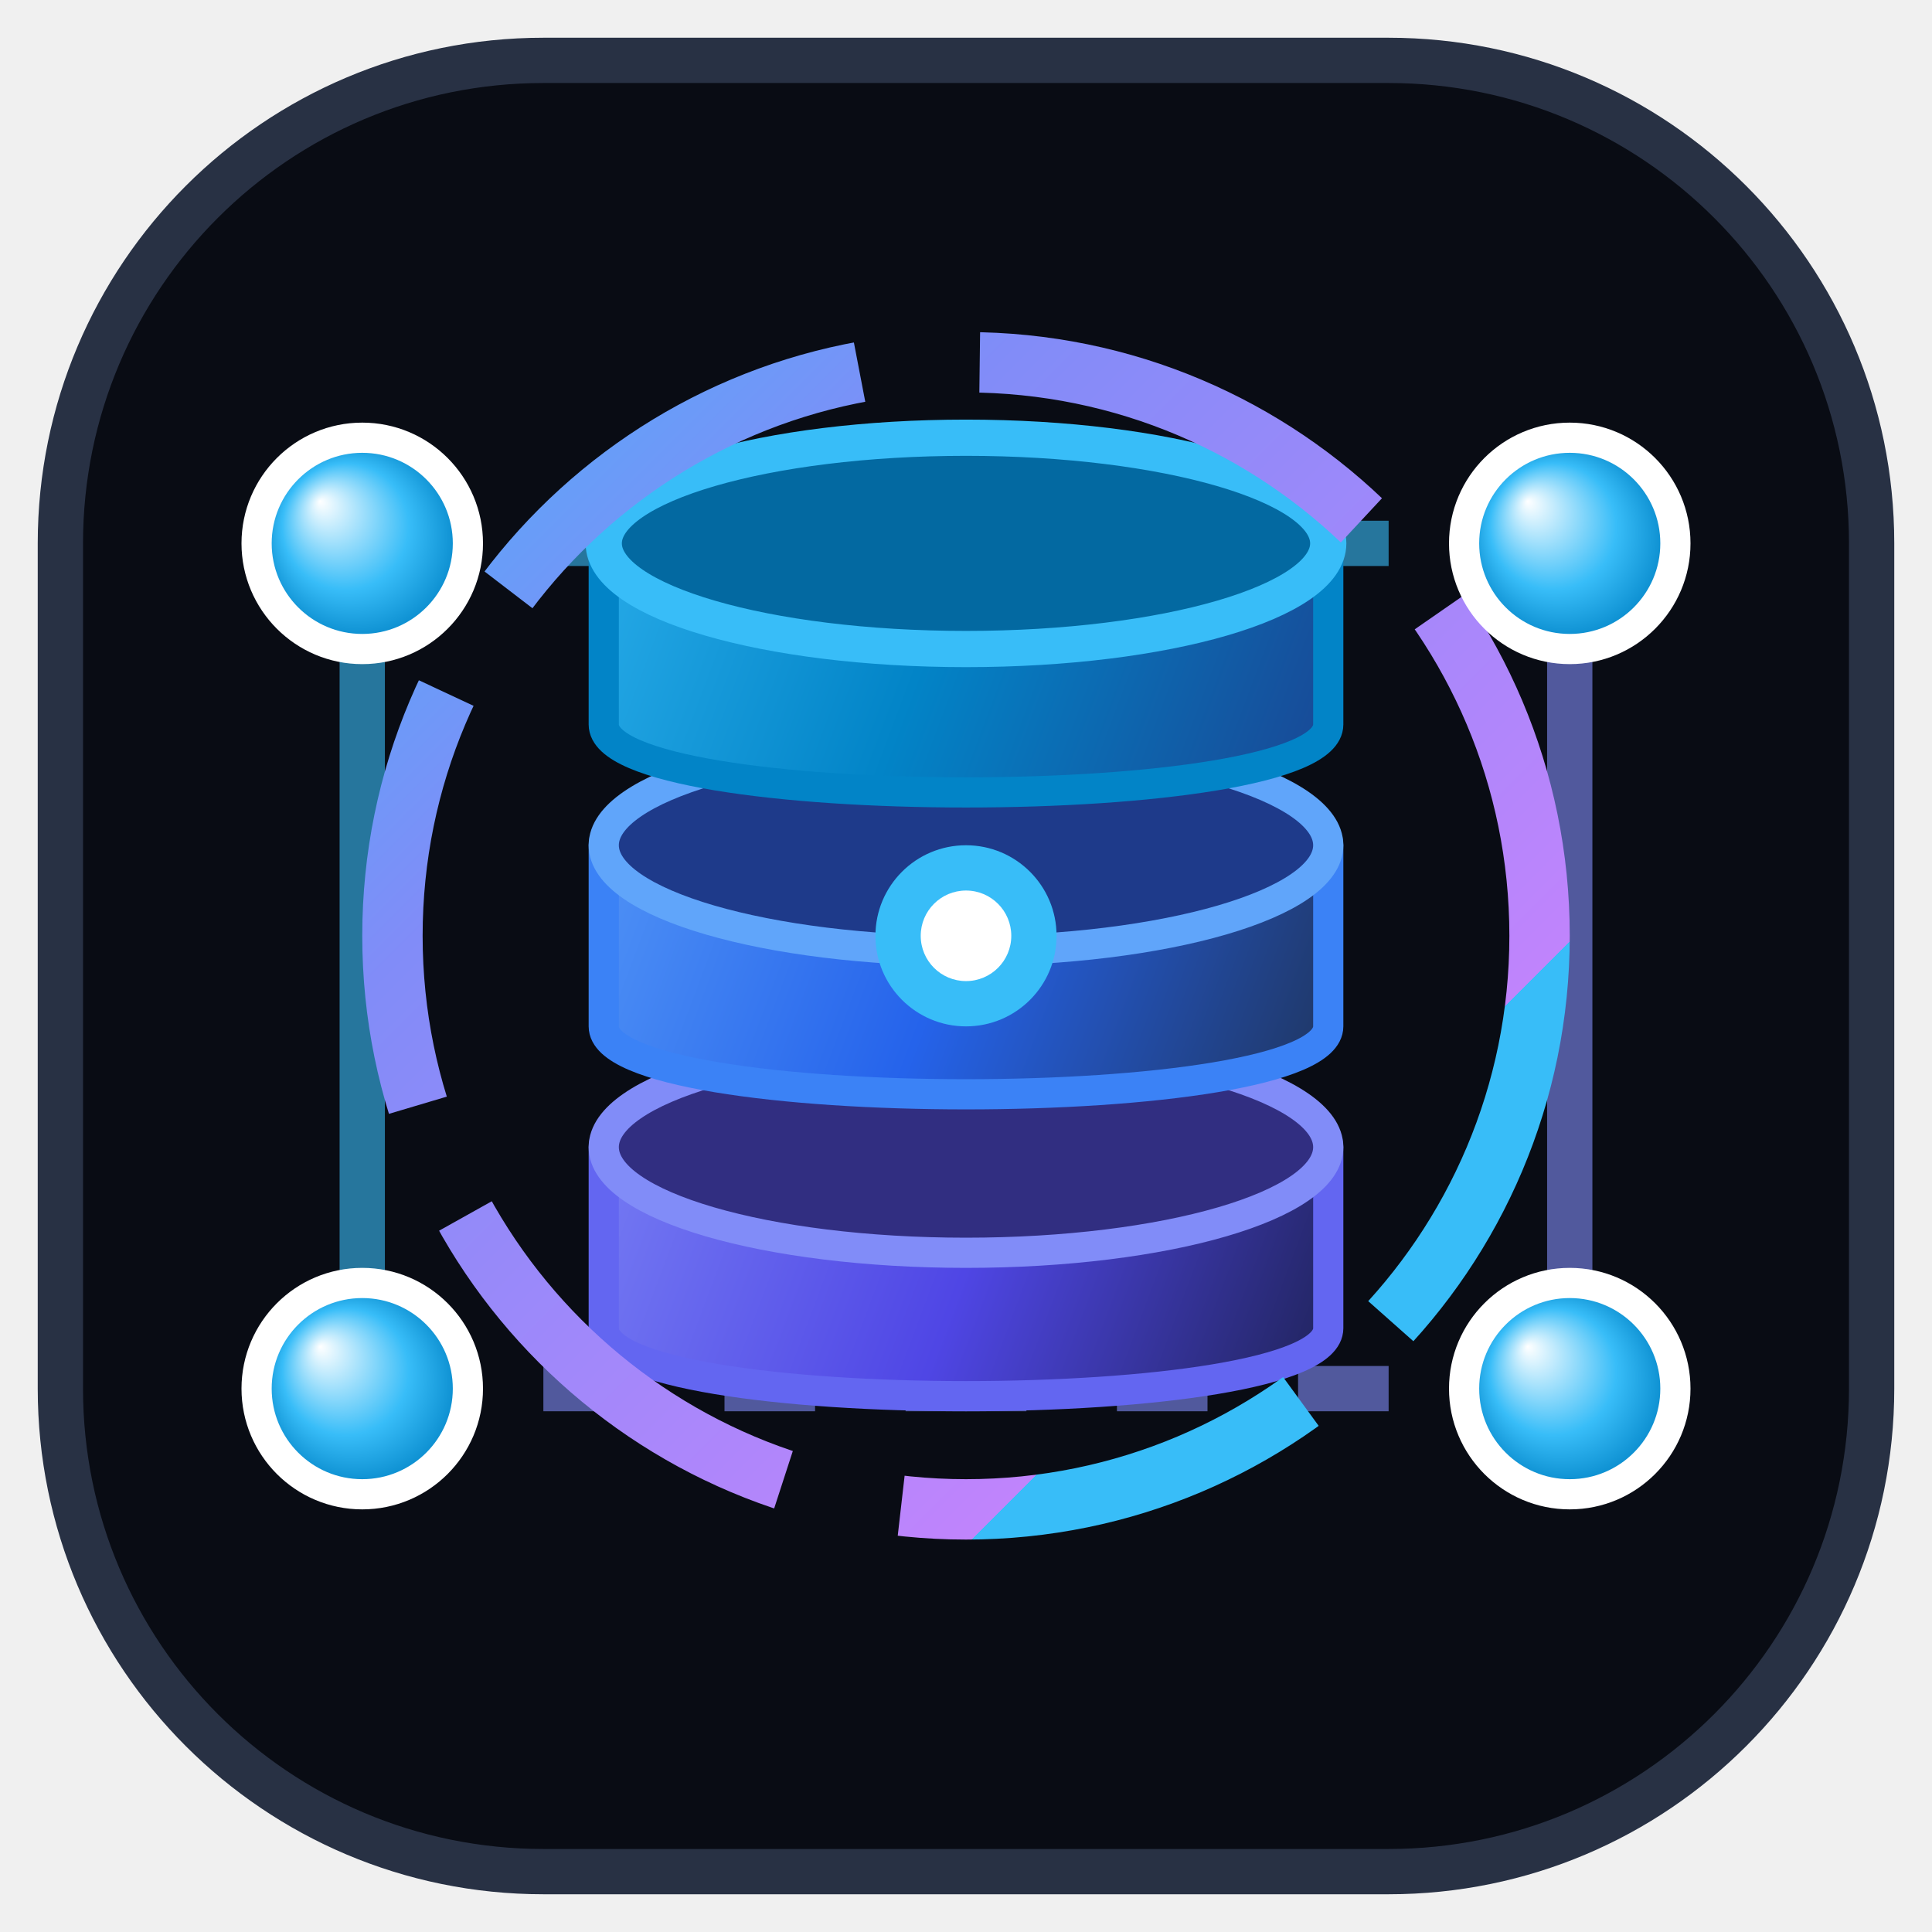
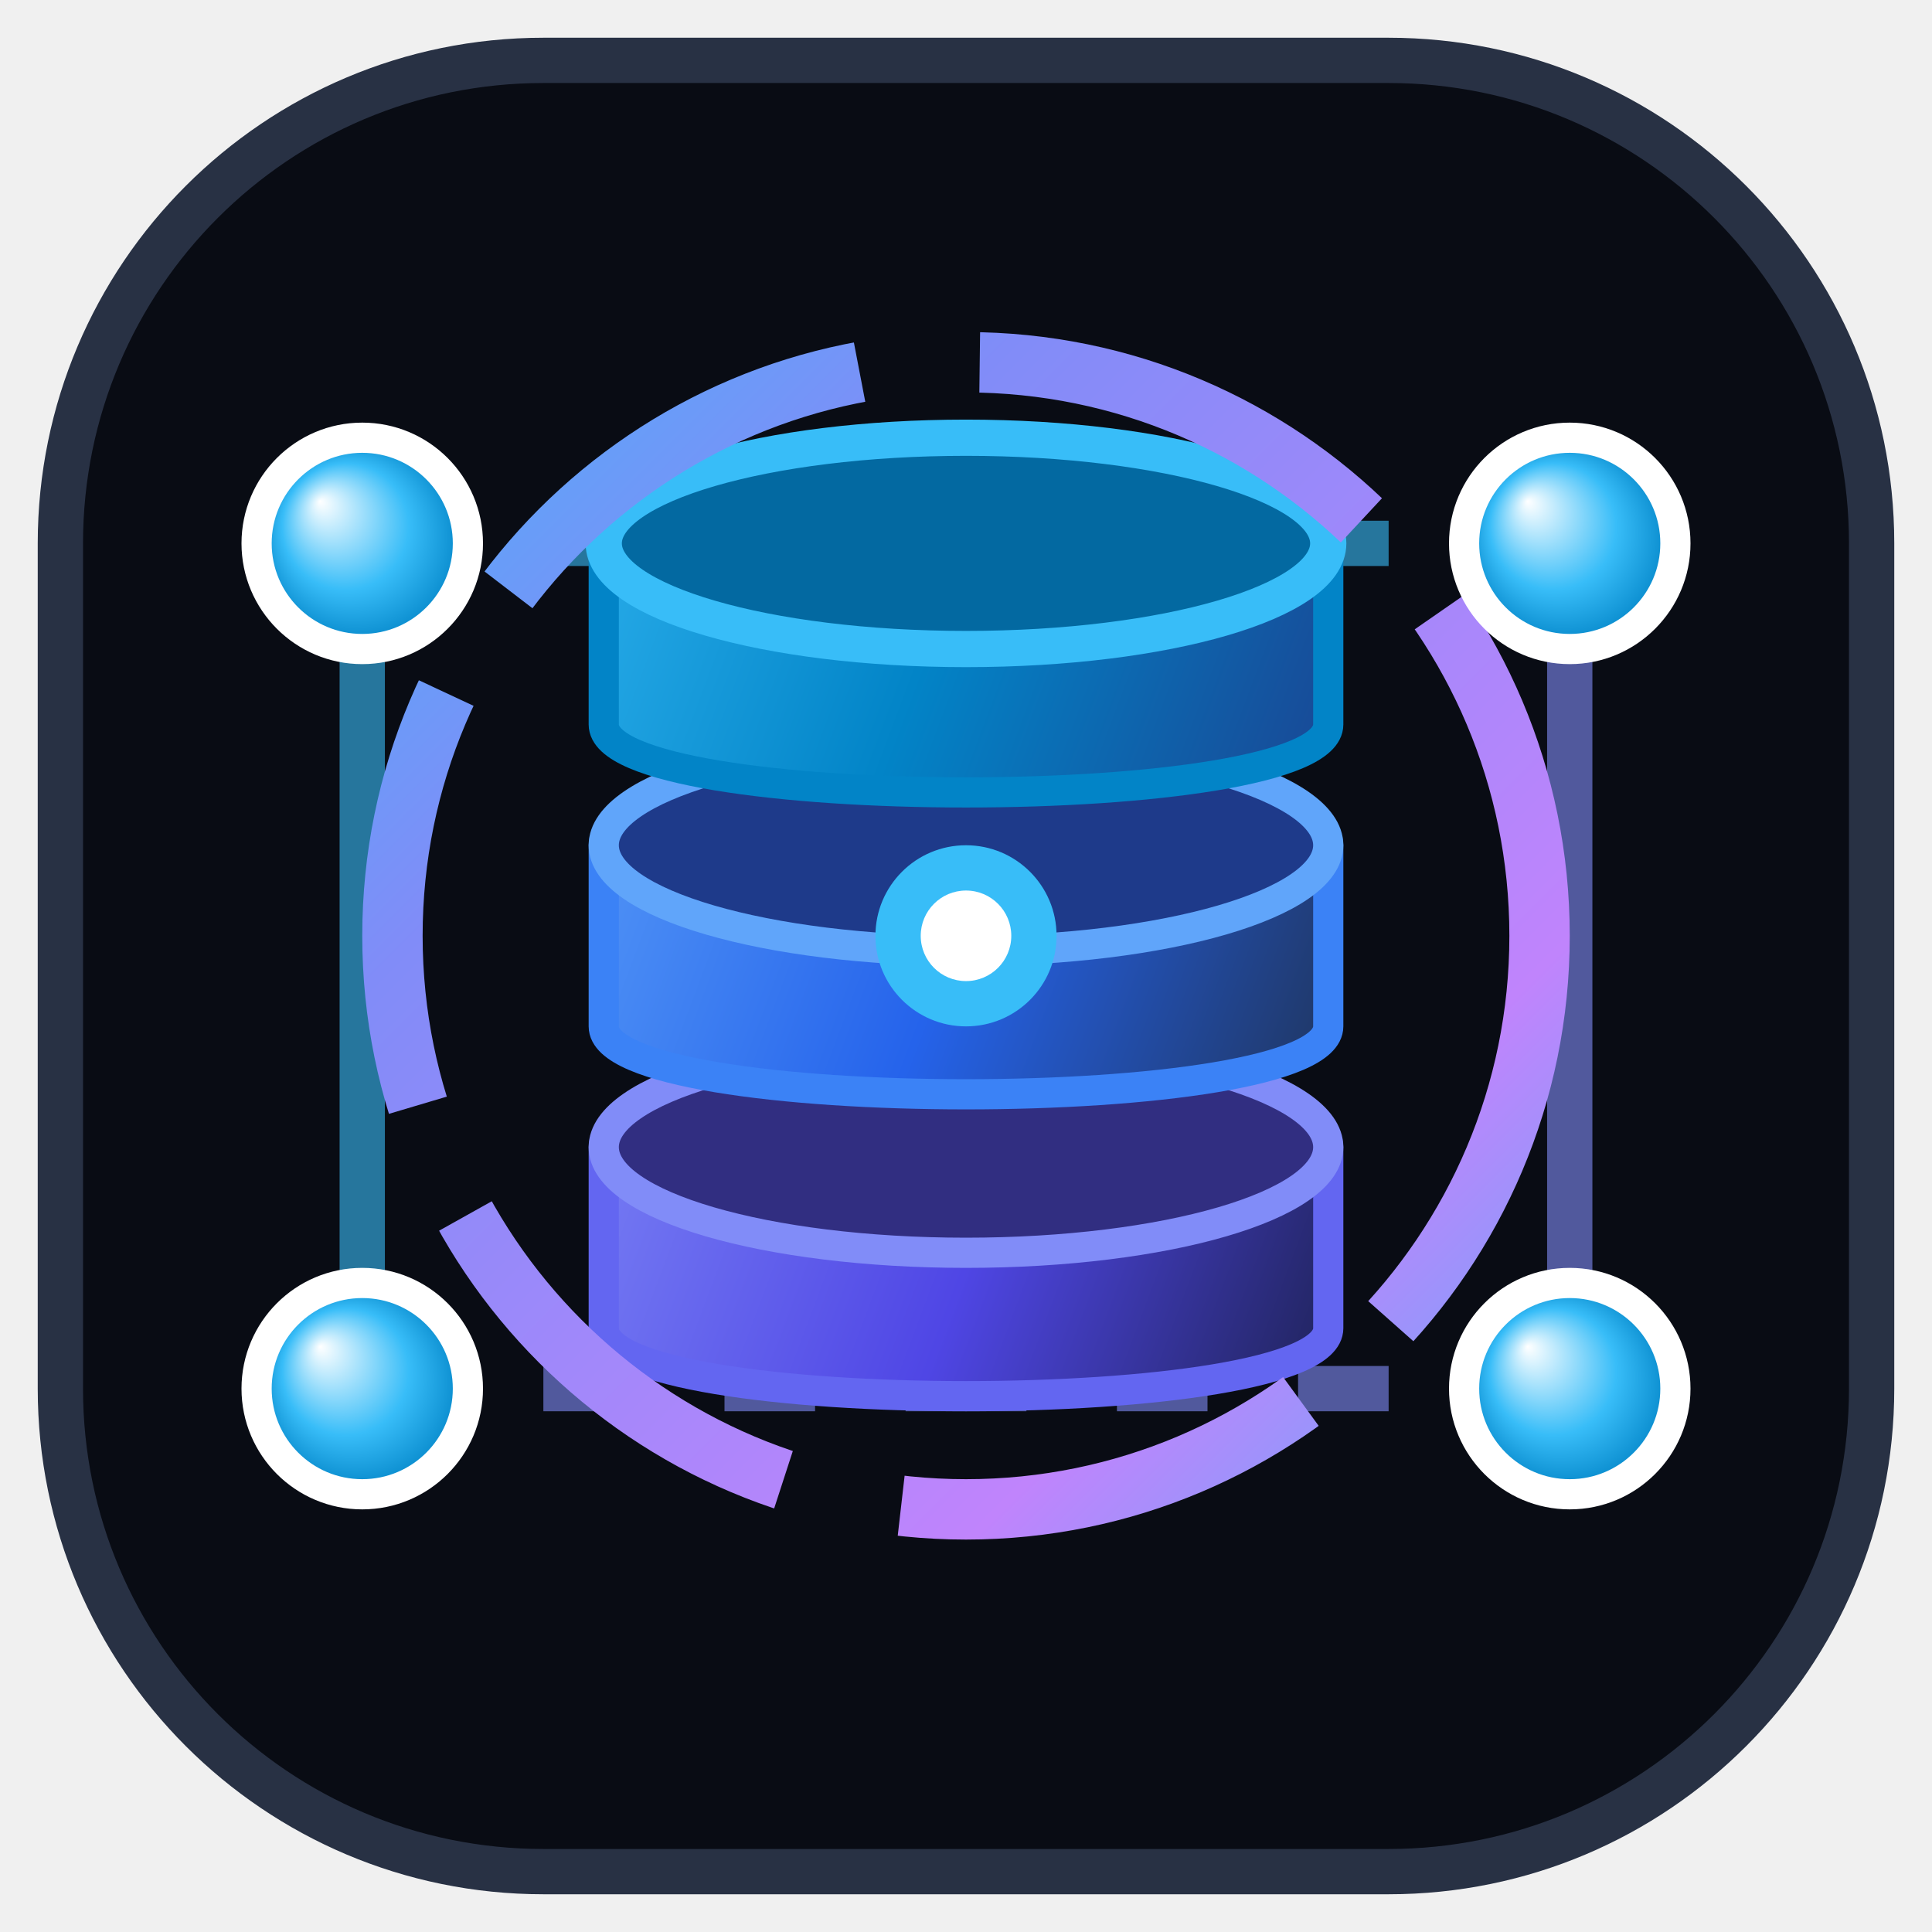
<svg xmlns="http://www.w3.org/2000/svg" viewBox="0 0 64 64" fill="none">
  <defs>
    <linearGradient id="db-grad-top" x1="16" y1="12" x2="48" y2="24" gradientUnits="userSpaceOnUse">
      <stop stop-color="#38bdf8" />
      <stop offset="0.5" stop-color="#0284c7" />
      <stop offset="1" stop-color="#1e3a8a" />
    </linearGradient>
    <linearGradient id="db-grad-mid" x1="16" y1="24" x2="48" y2="36" gradientUnits="userSpaceOnUse">
      <stop stop-color="#60a5fa" />
      <stop offset="0.5" stop-color="#2563eb" />
      <stop offset="1" stop-color="#1e293b" />
    </linearGradient>
    <linearGradient id="db-grad-bot" x1="16" y1="36" x2="48" y2="48" gradientUnits="userSpaceOnUse">
      <stop stop-color="#818cf8" />
      <stop offset="0.5" stop-color="#4f46e5" />
      <stop offset="1" stop-color="#0f172a" />
    </linearGradient>
    <linearGradient id="lens-ring-grad" x1="8" y1="8" x2="56" y2="56" gradientUnits="userSpaceOnUse">
      <stop stop-color="#38bdf8" />
      <stop offset="0.3" stop-color="#818cf8" />
      <stop offset="0.7" stop-color="#c084fc" />
-       <stop stop-color="#38bdf8" />
+       <stop offset="1" stop-color="#38bdf8" />
    </linearGradient>
    <radialGradient id="node-glow" cx="0.5" cy="0.5" r="0.5" fx="0.3" fy="0.3">
      <stop offset="0%" stop-color="#ffffff" />
      <stop offset="60%" stop-color="#38bdf8" />
      <stop offset="100%" stop-color="#0284c7" />
    </radialGradient>
  </defs>
  <rect x="2" y="2" width="60" height="60" rx="16" fill="#090c14" stroke="#283144" stroke-width="1.5" />
  <g opacity="0.6">
    <line x1="12" y1="18" x2="32" y2="18" stroke="#38bdf8" stroke-width="1.5" stroke-dasharray="3 3" />
    <line x1="52" y1="18" x2="32" y2="18" stroke="#38bdf8" stroke-width="1.5" stroke-dasharray="3 3" />
    <line x1="12" y1="46" x2="32" y2="46" stroke="#818cf8" stroke-width="1.5" stroke-dasharray="3 3" />
    <line x1="52" y1="46" x2="32" y2="46" stroke="#818cf8" stroke-width="1.5" stroke-dasharray="3 3" />
    <line x1="12" y1="18" x2="12" y2="46" stroke="#38bdf8" stroke-width="1.5" />
    <line x1="52" y1="18" x2="52" y2="46" stroke="#818cf8" stroke-width="1.5" />
  </g>
  <path d="M20 38 C20 35 44 35 44 38 L44 44 C44 47 20 47 20 44 Z" fill="url(#db-grad-bot)" stroke="#6366f1" stroke-width="1" />
  <ellipse cx="32" cy="38" rx="12" ry="3.5" fill="#312e81" stroke="#818cf8" stroke-width="1" />
  <path d="M20 28 C20 25 44 25 44 28 L44 34 C44 37 20 37 20 34 Z" fill="url(#db-grad-mid)" stroke="#3b82f6" stroke-width="1" />
  <ellipse cx="32" cy="28" rx="12" ry="3.5" fill="#1e3a8a" stroke="#60a5fa" stroke-width="1" />
  <path d="M20 18 C20 15 44 15 44 18 L44 24 C44 27 20 27 20 24 Z" fill="url(#db-grad-top)" stroke="#0284c7" stroke-width="1" />
  <ellipse cx="32" cy="18" rx="12" ry="3.5" fill="#0369a1" stroke="#38bdf8" stroke-width="1.2" />
  <circle cx="32" cy="31" r="19" stroke="url(#lens-ring-grad)" stroke-width="2" stroke-dasharray="14 4" />
  <circle cx="12" cy="18" r="3.5" fill="url(#node-glow)" stroke="#ffffff" stroke-width="1" />
  <circle cx="52" cy="18" r="3.5" fill="url(#node-glow)" stroke="#ffffff" stroke-width="1" />
  <circle cx="12" cy="46" r="3.5" fill="url(#node-glow)" stroke="#ffffff" stroke-width="1" />
  <circle cx="52" cy="46" r="3.5" fill="url(#node-glow)" stroke="#ffffff" stroke-width="1" />
  <circle cx="32" cy="31" r="3" fill="#38bdf8" />
  <circle cx="32" cy="31" r="1.5" fill="#ffffff" />
</svg>
